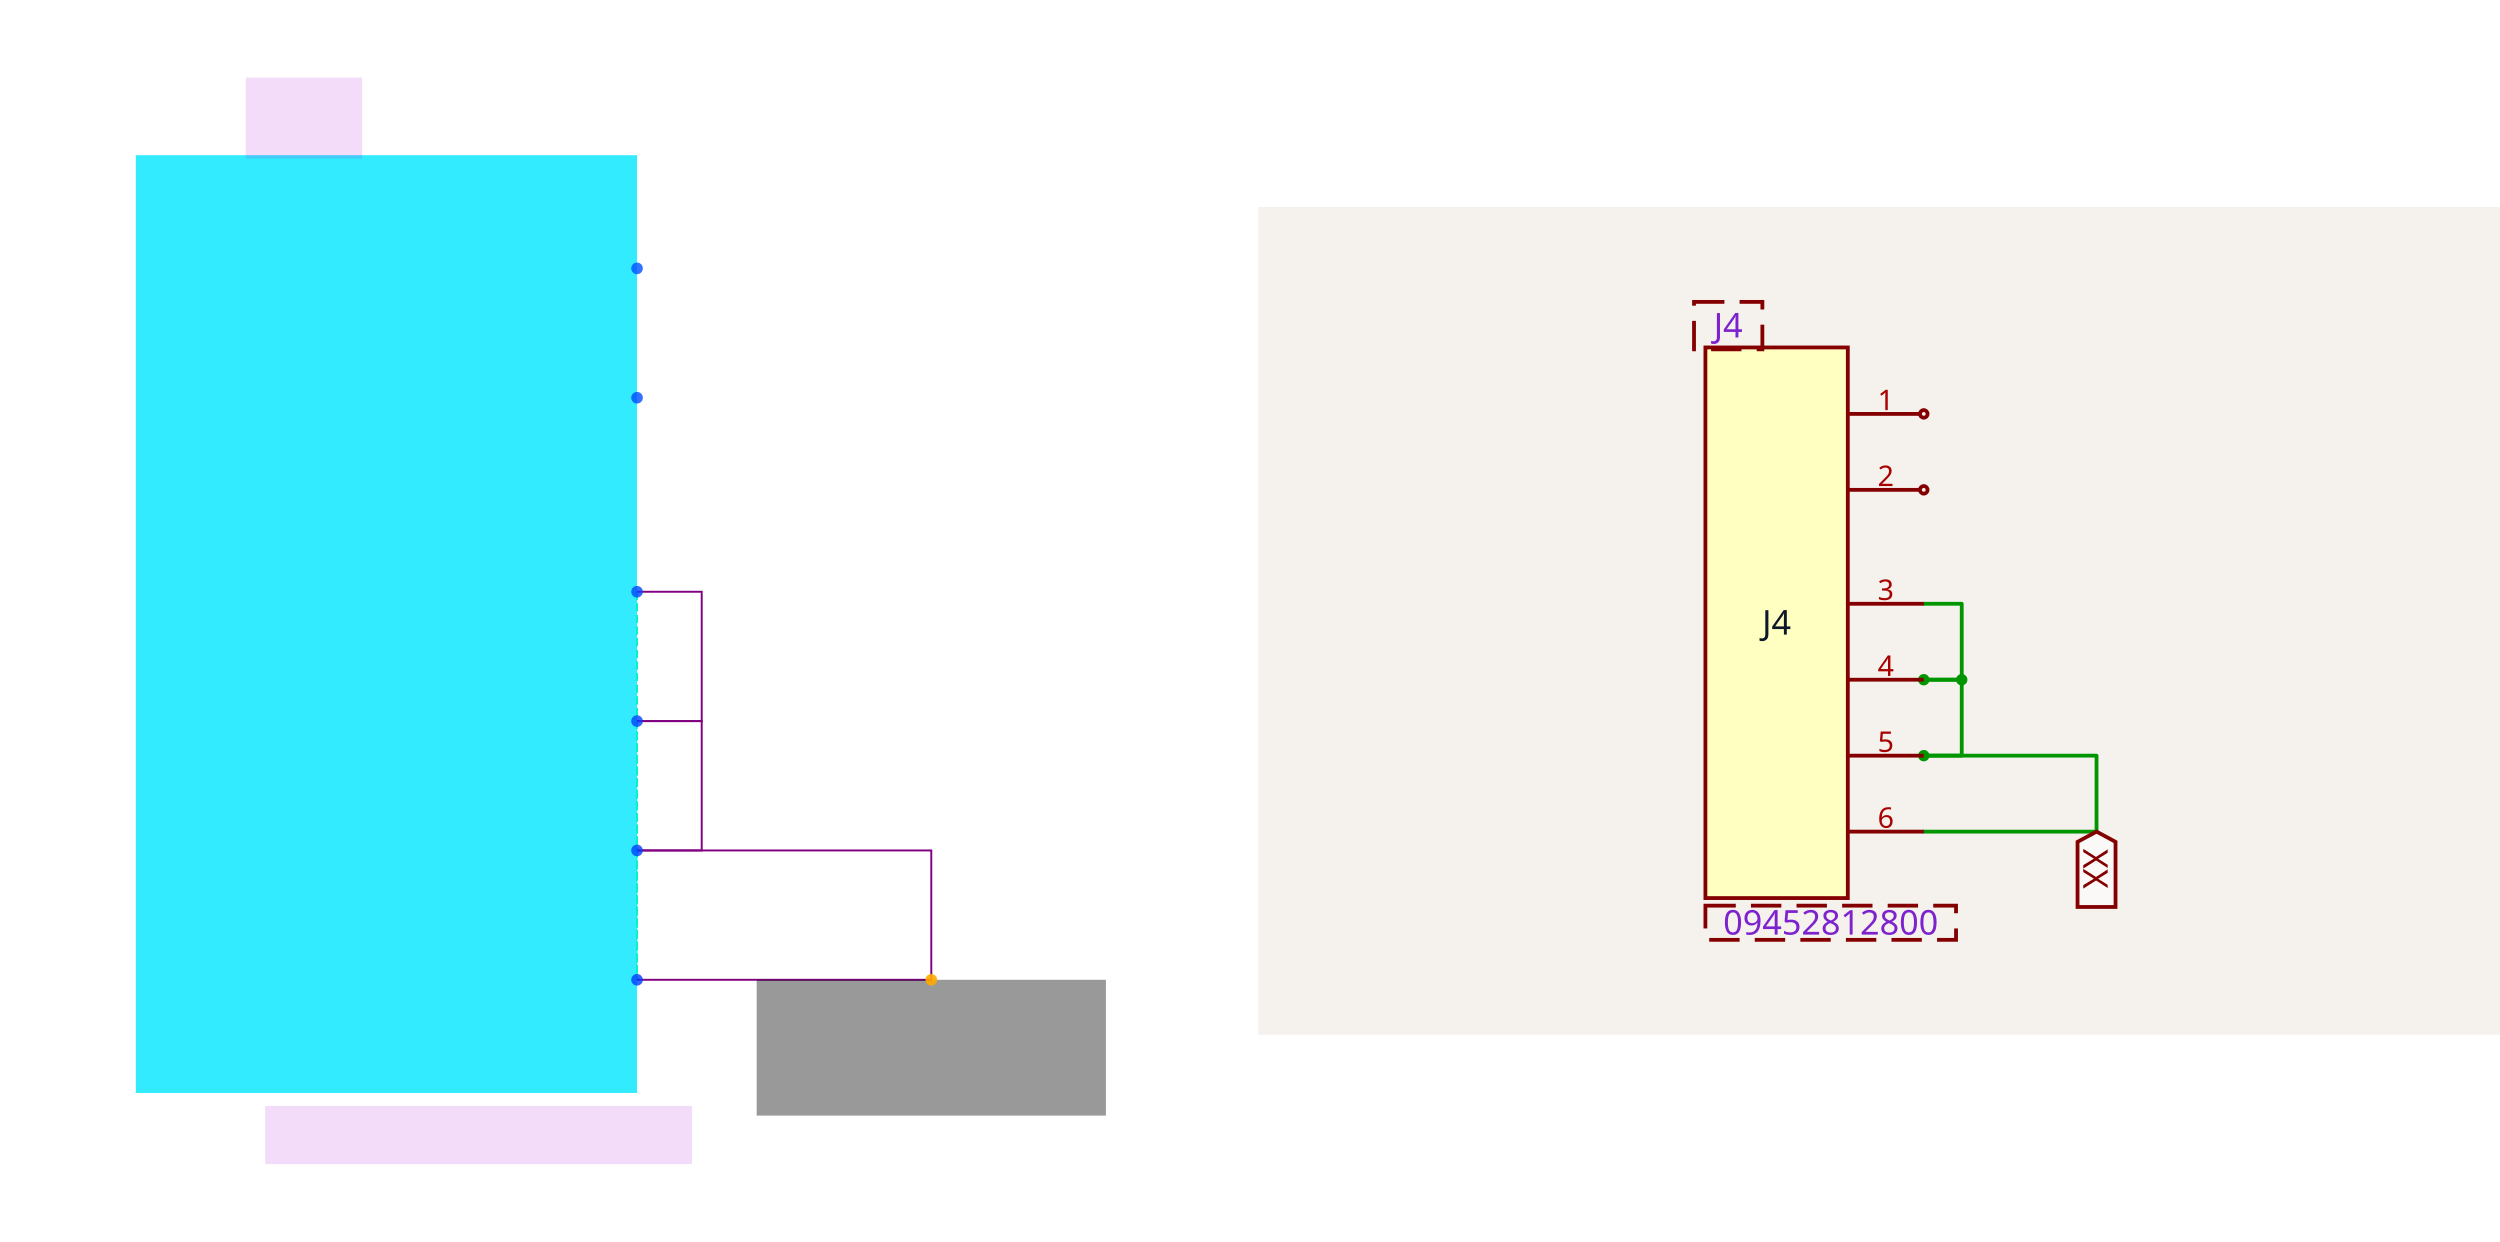
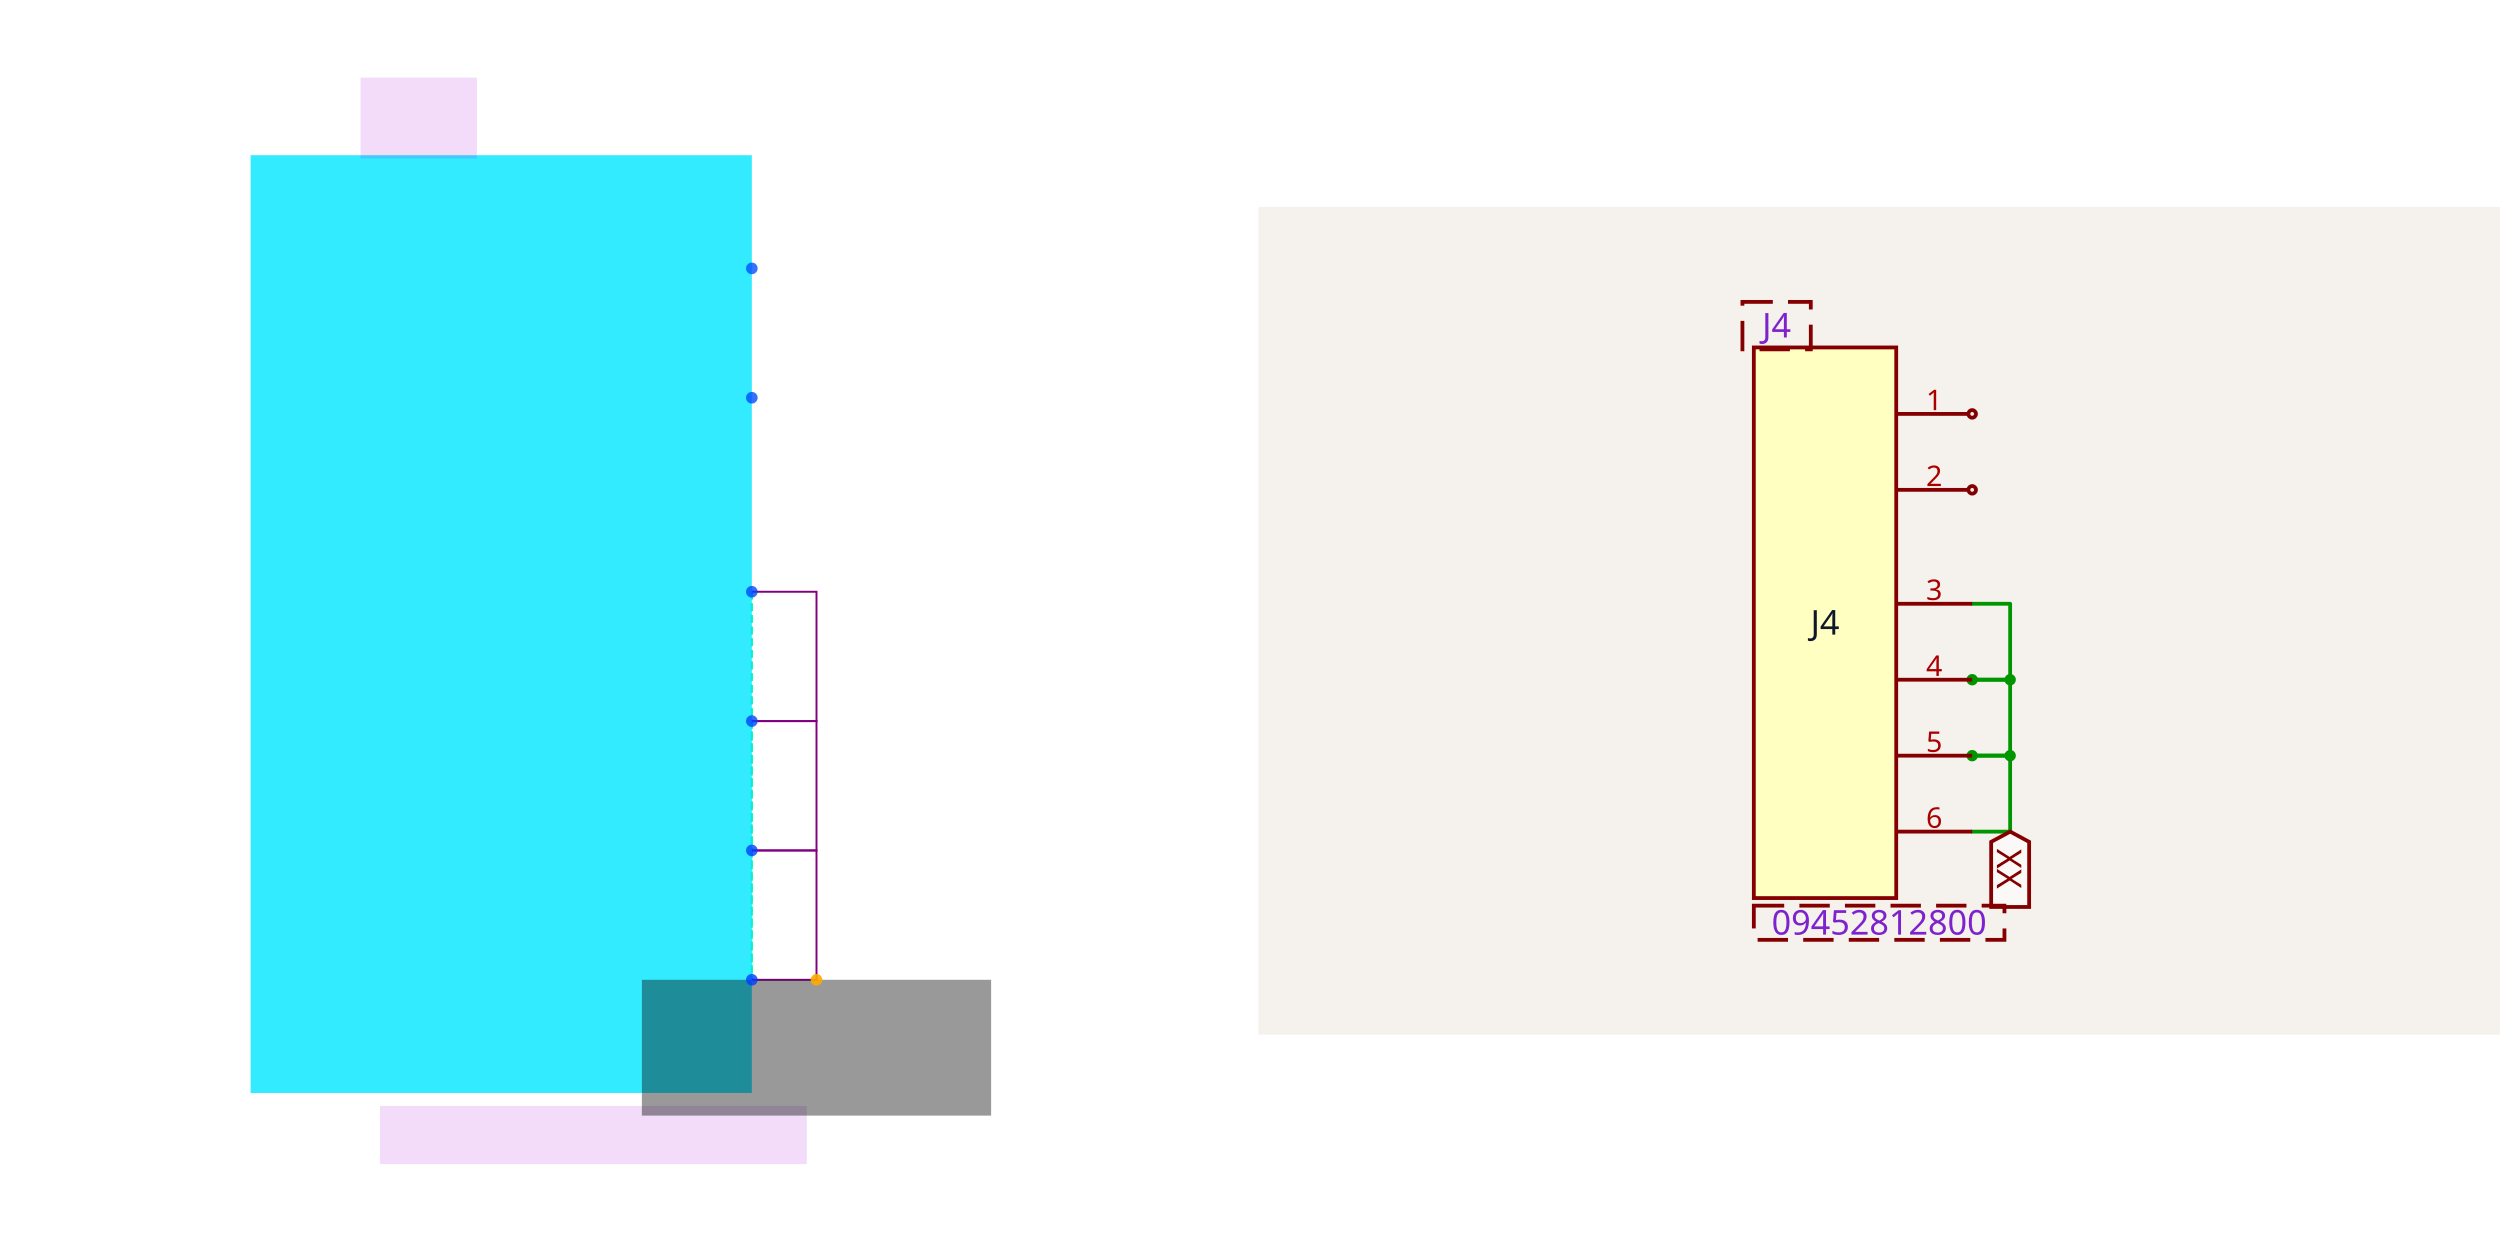
<svg xmlns="http://www.w3.org/2000/svg" width="2416" height="1200" viewBox="0 0 2416 1200" role="img" aria-label="Solver debug visualization on the left and Circuit JSON schematic on the right">
  <g transform="translate(0, 0) scale(1.875, 1.875) translate(0, 0)">
    <rect width="100%" height="100%" fill="white" />
    <g>
-       <polyline data-points="0.775,0.1 0.775,-0.3" data-type="line" data-label="" points="328.333,305 328.333,371.667" fill="none" stroke="hsl(158, 100%, 50%, 0.8)" stroke-width="1px" stroke-dasharray="4 2" />
+       <polyline data-points="0.775,0.1 0.775,-0.3" data-type="line" data-label="" points="387.5,305 387.5,371.667" fill="none" stroke="hsl(158, 100%, 50%, 0.8)" stroke-width="1px" stroke-dasharray="4 2" />
    </g>
    <g>
-       <polyline data-points="0.775,0.1 0.775,-0.7" data-type="line" data-label="" points="328.333,305 328.333,438.333" fill="none" stroke="hsl(158, 100%, 50%, 0.8)" stroke-width="1px" stroke-dasharray="4 2" />
+       <polyline data-points="0.775,0.1 0.775,-0.7" data-type="line" data-label="" points="387.5,305 387.5,438.333" fill="none" stroke="hsl(158, 100%, 50%, 0.8)" stroke-width="1px" stroke-dasharray="4 2" />
    </g>
    <g>
-       <polyline data-points="0.775,0.1 0.775,-1.1" data-type="line" data-label="" points="328.333,305 328.333,505" fill="none" stroke="hsl(158, 100%, 50%, 0.8)" stroke-width="1px" stroke-dasharray="4 2" />
+       <polyline data-points="0.775,0.1 0.775,-1.1" data-type="line" data-label="" points="387.5,305 387.5,505" fill="none" stroke="hsl(158, 100%, 50%, 0.8)" stroke-width="1px" stroke-dasharray="4 2" />
    </g>
    <g>
-       <polyline data-points="0.775,-0.3 0.775,-0.7" data-type="line" data-label="" points="328.333,371.667 328.333,438.333" fill="none" stroke="hsl(158, 100%, 50%, 0.8)" stroke-width="1px" stroke-dasharray="4 2" />
+       <polyline data-points="0.775,-0.3 0.775,-0.7" data-type="line" data-label="" points="387.5,371.667 387.5,438.333" fill="none" stroke="hsl(158, 100%, 50%, 0.8)" stroke-width="1px" stroke-dasharray="4 2" />
    </g>
    <g>
-       <polyline data-points="0.775,-0.3 0.775,-1.1" data-type="line" data-label="" points="328.333,371.667 328.333,505" fill="none" stroke="hsl(158, 100%, 50%, 0.8)" stroke-width="1px" stroke-dasharray="4 2" />
+       <polyline data-points="0.775,-0.3 0.775,-1.1" data-type="line" data-label="" points="387.5,371.667 387.5,505" fill="none" stroke="hsl(158, 100%, 50%, 0.8)" stroke-width="1px" stroke-dasharray="4 2" />
    </g>
    <g>
-       <polyline data-points="0.775,-0.7 0.775,-1.1" data-type="line" data-label="" points="328.333,438.333 328.333,505" fill="none" stroke="hsl(158, 100%, 50%, 0.8)" stroke-width="1px" stroke-dasharray="4 2" />
+       <polyline data-points="0.775,-0.7 0.775,-1.1" data-type="line" data-label="" points="387.5,438.333 387.5,505" fill="none" stroke="hsl(158, 100%, 50%, 0.8)" stroke-width="1px" stroke-dasharray="4 2" />
    </g>
    <g>
-       <polyline data-points="0.775,-0.3 0.9750000000000001,-0.3 0.9750000000000001,0.1 0.775,0.1" data-type="line" data-label="" points="328.333,371.667 361.667,371.667 361.667,305 328.333,305" fill="none" stroke="purple" stroke-width="1px" />
+       <polyline data-points="0.775,-0.3 0.9750000000000001,-0.3 0.9750000000000001,0.1 0.775,0.1" data-type="line" data-label="" points="387.5,371.667 420.833,371.667 420.833,305 387.5,305" fill="none" stroke="purple" stroke-width="1px" />
    </g>
    <g>
-       <polyline data-points="0.775,-0.7 0.9750000000000001,-0.7 0.9750000000000001,-0.3 0.775,-0.3" data-type="line" data-label="" points="328.333,438.333 361.667,438.333 361.667,371.667 328.333,371.667" fill="none" stroke="purple" stroke-width="1px" />
+       <polyline data-points="0.775,-0.7 0.9750000000000001,-0.7 0.9750000000000001,-0.3 0.775,-0.3" data-type="line" data-label="" points="387.5,438.333 420.833,438.333 420.833,371.667 387.5,371.667" fill="none" stroke="purple" stroke-width="1px" />
    </g>
    <g>
-       <polyline data-points="0.775,-1.1 1.685,-1.1 1.685,-0.7 0.775,-0.7" data-type="line" data-label="" points="328.333,505 480,505 480,438.333 328.333,438.333" fill="none" stroke="purple" stroke-width="1px" />
+       <polyline data-points="0.775,-1.1 0.9750000000000001,-1.1 0.9750000000000001,-0.7 0.775,-0.7" data-type="line" data-label="" points="387.5,505 420.833,505 420.833,438.333 387.5,438.333" fill="none" stroke="purple" stroke-width="1px" />
    </g>
    <g>
-       <rect data-type="rect" data-label="J4" data-x="0" data-y="0" x="70" y="80" width="258.333" height="483.333" fill="hsl(186, 100%, 50%, 0.8)" stroke="black" stroke-width="0.006" />
+       <rect data-type="rect" data-label="J4" data-x="0" data-y="0" x="129.167" y="80" width="258.333" height="483.333" fill="hsl(186, 100%, 50%, 0.8)" stroke="black" stroke-width="0.006" />
    </g>
    <g>
-       <rect data-type="rect" data-label="09452812800" data-x="0.285" data-y="-1.58" x="136.667" y="570" width="220" height="30" fill="rgba(160, 0, 220, 0.14)" stroke="black" stroke-width="0.006" />
+       <rect data-type="rect" data-label="09452812800" data-x="0.285" data-y="-1.58" x="195.833" y="570" width="220" height="30" fill="rgba(160, 0, 220, 0.14)" stroke="black" stroke-width="0.006" />
    </g>
    <g>
-       <rect data-type="rect" data-label="J4" data-x="-0.255" data-y="1.565" x="126.667" y="40" width="60" height="41.667" fill="rgba(160, 0, 220, 0.14)" stroke="black" stroke-width="0.006" />
+       <rect data-type="rect" data-label="J4" data-x="-0.255" data-y="1.565" x="185.833" y="40" width="60" height="41.667" fill="rgba(160, 0, 220, 0.14)" stroke="black" stroke-width="0.006" />
    </g>
    <g>
-       <rect data-type="rect" data-label="netId: NET_AGND globalConnNetId: connectivity_net0" data-x="1.685" data-y="-1.31" x="390" y="505" width="180" height="70" fill="#00000066" stroke="#000000" stroke-width="0.006" />
+       <rect data-type="rect" data-label="netId: NET_AGND globalConnNetId: connectivity_net0" data-x="0.9750000000000001" data-y="-1.31" x="330.833" y="505" width="180" height="70" fill="#00000066" stroke="#000000" stroke-width="0.006" />
    </g>
    <g>
-       <circle data-type="point" data-label="J4.1 x+" data-x="0.775" data-y="1.1" cx="328.333" cy="138.333" r="3" fill="hsl(221, 100%, 50%, 0.8)" />
+       <circle data-type="point" data-label="J4.1 x+" data-x="0.775" data-y="1.1" cx="387.5" cy="138.333" r="3" fill="hsl(221, 100%, 50%, 0.8)" />
    </g>
    <g>
-       <circle data-type="point" data-label="J4.2 x+" data-x="0.775" data-y="0.7" cx="328.333" cy="205" r="3" fill="hsl(222, 100%, 50%, 0.8)" />
+       <circle data-type="point" data-label="J4.2 x+" data-x="0.775" data-y="0.7" cx="387.5" cy="205" r="3" fill="hsl(222, 100%, 50%, 0.8)" />
    </g>
    <g>
-       <circle data-type="point" data-label="J4.3 x+" data-x="0.775" data-y="0.1" cx="328.333" cy="305" r="3" fill="hsl(223, 100%, 50%, 0.8)" />
+       <circle data-type="point" data-label="J4.3 x+" data-x="0.775" data-y="0.1" cx="387.5" cy="305" r="3" fill="hsl(223, 100%, 50%, 0.8)" />
    </g>
    <g>
-       <circle data-type="point" data-label="J4.4 x+" data-x="0.775" data-y="-0.3" cx="328.333" cy="371.667" r="3" fill="hsl(224, 100%, 50%, 0.8)" />
+       <circle data-type="point" data-label="J4.4 x+" data-x="0.775" data-y="-0.3" cx="387.5" cy="371.667" r="3" fill="hsl(224, 100%, 50%, 0.8)" />
    </g>
    <g>
-       <circle data-type="point" data-label="J4.5 x+" data-x="0.775" data-y="-0.7" cx="328.333" cy="438.333" r="3" fill="hsl(225, 100%, 50%, 0.8)" />
+       <circle data-type="point" data-label="J4.5 x+" data-x="0.775" data-y="-0.7" cx="387.5" cy="438.333" r="3" fill="hsl(225, 100%, 50%, 0.8)" />
    </g>
    <g>
-       <circle data-type="point" data-label="J4.6 x+" data-x="0.775" data-y="-1.1" cx="328.333" cy="505" r="3" fill="hsl(226, 100%, 50%, 0.8)" />
+       <circle data-type="point" data-label="J4.6 x+" data-x="0.775" data-y="-1.1" cx="387.5" cy="505" r="3" fill="hsl(226, 100%, 50%, 0.8)" />
    </g>
    <g>
-       <circle data-type="point" data-label="anchorPoint orientation: y-" data-x="1.685" data-y="-1.1" cx="480" cy="505" r="3" fill="hsl(40, 100%, 50%, 0.9)" />
+       <circle data-type="point" data-label="anchorPoint orientation: y-" data-x="0.9750000000000001" data-y="-1.1" cx="420.833" cy="505" r="3" fill="hsl(40, 100%, 50%, 0.9)" />
    </g>
    <g id="crosshair" style="display: none">
      <line id="crosshair-h" y1="0" y2="640" stroke="#666" stroke-width="0.5" />
      <line id="crosshair-v" x1="0" x2="640" stroke="#666" stroke-width="0.5" />
      <text id="coordinates" font-family="monospace" font-size="12" fill="#666" />
    </g>
  </g>
  <g transform="translate(1216, 200)">
    <style>
              .boundary { fill: rgb(245, 241, 237); }
              .schematic-boundary { fill: none; stroke: #fff; }
              .component { fill: none; stroke: rgb(132, 0, 0); }
              .chip { fill: rgb(255, 255, 194); stroke: rgb(132, 0, 0); }
              .component-pin { fill: none; stroke: rgb(132, 0, 0); }
              .text { font-family: sans-serif; fill: rgb(0, 150, 0); }
              .pin-number { fill: rgb(169, 0, 0); }
              .port-label { fill: rgb(0, 100, 100); }
              .component-name { fill: rgb(0, 100, 100); }

            </style>
    <rect class="boundary" x="0" y="0" width="1200" height="800" />
    <g class="trace sch-trace" data-layer="base" data-circuit-json-type="schematic_trace" data-schematic-trace-id="schematic_trace_0__stack1">
-       <path d="M 643.119 456.881 L 679.817 456.881 L 679.817 383.486 L 643.119 383.486" class="trace-invisible-hover-outline sch-trace-hitbox" stroke="rgb(0, 150, 0)" fill="none" stroke-width="29.358px" stroke-linecap="round" opacity="0" stroke-linejoin="round" />
-       <path class="sch-trace-path" d="M 643.119 456.881 L 679.817 456.881 L 679.817 383.486 L 643.119 383.486" stroke="rgb(0, 150, 0)" fill="none" stroke-width="3.67px" stroke-linecap="round" stroke-linejoin="round" />
+       <path d="M 689.908 456.881 L 726.606 456.881 L 726.606 383.486 L 689.908 383.486" class="trace-invisible-hover-outline sch-trace-hitbox" stroke="rgb(0, 150, 0)" fill="none" stroke-width="29.358px" stroke-linecap="round" opacity="0" stroke-linejoin="round" />
+       <path class="sch-trace-path" d="M 689.908 456.881 L 726.606 456.881 L 726.606 383.486 L 689.908 383.486" stroke="rgb(0, 150, 0)" fill="none" stroke-width="3.67px" stroke-linecap="round" stroke-linejoin="round" />
    </g>
    <g class="trace sch-trace" data-layer="base" data-circuit-json-type="schematic_trace" data-schematic-trace-id="schematic_trace_1__stack1">
-       <path d="M 643.119 530.275 L 679.817 530.275 L 679.817 456.881 L 643.119 456.881" class="trace-invisible-hover-outline sch-trace-hitbox" stroke="rgb(0, 150, 0)" fill="none" stroke-width="29.358px" stroke-linecap="round" opacity="0" stroke-linejoin="round" />
-       <path class="sch-trace-path" d="M 643.119 530.275 L 679.817 530.275 L 679.817 456.881 L 643.119 456.881" stroke="rgb(0, 150, 0)" fill="none" stroke-width="3.67px" stroke-linecap="round" stroke-linejoin="round" />
+       <path d="M 689.908 530.275 L 726.606 530.275 L 726.606 456.881 L 689.908 456.881" class="trace-invisible-hover-outline sch-trace-hitbox" stroke="rgb(0, 150, 0)" fill="none" stroke-width="29.358px" stroke-linecap="round" opacity="0" stroke-linejoin="round" />
+       <path class="sch-trace-path" d="M 689.908 530.275 L 726.606 530.275 L 726.606 456.881 L 689.908 456.881" stroke="rgb(0, 150, 0)" fill="none" stroke-width="3.67px" stroke-linecap="round" stroke-linejoin="round" />
    </g>
    <g class="trace sch-trace" data-layer="base" data-circuit-json-type="schematic_trace" data-schematic-trace-id="schematic_trace_2__stack1">
-       <path d="M 643.119 603.67 L 810.092 603.67 L 810.092 530.275 L 643.119 530.275" class="trace-invisible-hover-outline sch-trace-hitbox" stroke="rgb(0, 150, 0)" fill="none" stroke-width="29.358px" stroke-linecap="round" opacity="0" stroke-linejoin="round" />
-       <path class="sch-trace-path" d="M 643.119 603.67 L 810.092 603.67 L 810.092 530.275 L 643.119 530.275" stroke="rgb(0, 150, 0)" fill="none" stroke-width="3.67px" stroke-linecap="round" stroke-linejoin="round" />
+       <path d="M 689.908 603.67 L 726.606 603.67 L 726.606 530.275 L 689.908 530.275" class="trace-invisible-hover-outline sch-trace-hitbox" stroke="rgb(0, 150, 0)" fill="none" stroke-width="29.358px" stroke-linecap="round" opacity="0" stroke-linejoin="round" />
+       <path class="sch-trace-path" d="M 689.908 603.67 L 726.606 603.67 L 726.606 530.275 L 689.908 530.275" stroke="rgb(0, 150, 0)" fill="none" stroke-width="3.67px" stroke-linecap="round" stroke-linejoin="round" />
    </g>
    <g class="trace-overlays sch-trace-overlays" data-layer="overlay" data-circuit-json-type="schematic_trace" data-schematic-trace-id="schematic_trace_0__stack1">
-       <circle cx="643.119" cy="456.881" r="5.505" class="trace-junction sch-trace-junction" fill="rgb(0, 150, 0)" />
-       <circle cx="679.817" cy="456.881" r="5.505" class="trace-junction sch-trace-junction" fill="rgb(0, 150, 0)" />
+       <circle cx="689.908" cy="456.881" r="5.505" class="trace-junction sch-trace-junction" fill="rgb(0, 150, 0)" />
+       <circle cx="726.606" cy="456.881" r="5.505" class="trace-junction sch-trace-junction" fill="rgb(0, 150, 0)" />
    </g>
    <g class="trace-overlays sch-trace-overlays" data-layer="overlay" data-circuit-json-type="schematic_trace" data-schematic-trace-id="schematic_trace_1__stack1">
-       <circle cx="643.119" cy="530.275" r="5.505" class="trace-junction sch-trace-junction" fill="rgb(0, 150, 0)" />
+       <circle cx="689.908" cy="530.275" r="5.505" class="trace-junction sch-trace-junction" fill="rgb(0, 150, 0)" />
+       <circle cx="726.606" cy="530.275" r="5.505" class="trace-junction sch-trace-junction" fill="rgb(0, 150, 0)" />
    </g>
    <g class="trace-overlays sch-trace-overlays" data-layer="overlay" data-circuit-json-type="schematic_trace" data-schematic-trace-id="schematic_trace_2__stack1" />
    <g class="sch-component" data-circuit-json-type="schematic_component" data-schematic-component-id="schematic_component_0__stack1">
-       <rect class="component chip sch-component-body" x="432.11" y="135.78" width="137.615" height="532.11" stroke-width="3.67px" fill="rgb(255, 255, 194)" stroke="rgb(132, 0, 0)" />
-       <rect class="component-overlay sch-component-overlay" x="432.11" y="135.78" width="137.615" height="532.11" fill="transparent" />
-       <text class="sch-text" x="500.917" y="401.835" fill="#0f172a" text-anchor="middle" dominant-baseline="middle" font-family="sans-serif" font-size="33.028px" transform="rotate(0, 500.9174, 401.8349)">J4</text>
-       <line class="component-pin sch-component-pin sch-port-line" x1="569.725" y1="200" x2="639.45" y2="200" stroke-width="3.67px" />
+       <rect class="component chip sch-component-body" x="478.899" y="135.78" width="137.615" height="532.11" stroke-width="3.67px" fill="rgb(255, 255, 194)" stroke="rgb(132, 0, 0)" />
+       <rect class="component-overlay sch-component-overlay" x="478.899" y="135.78" width="137.615" height="532.11" fill="transparent" />
+       <text class="sch-text" x="547.706" y="401.835" fill="#0f172a" text-anchor="middle" dominant-baseline="middle" font-family="sans-serif" font-size="33.028px" transform="rotate(0, 547.7064, 401.8349)">J4</text>
+       <line class="component-pin sch-component-pin sch-port-line" x1="616.514" y1="200" x2="686.239" y2="200" stroke-width="3.67px" />
      <g class="sch-port" data-schematic-port-id="source_port_0_0__stack1">
-         <circle class="component-pin sch-component-pin sch-port-terminal" cx="643.119" cy="200" r="3.67" stroke-width="3.67px" />
-         <rect x="639.45" y="196.33" width="7.339" height="7.339" opacity="0" />
+         <circle class="component-pin sch-component-pin sch-port-terminal" cx="689.908" cy="200" r="3.67" stroke-width="3.67px" />
+         <rect x="686.239" y="196.33" width="7.339" height="7.339" opacity="0" />
      </g>
-       <text class="pin-number sch-pin-number" x="606.422" y="196.33" style="font-family: sans-serif;" fill="rgb(169, 0, 0)" text-anchor="middle" dominant-baseline="auto" font-size="27.523px" transform="">1</text>
-       <line class="component-pin sch-component-pin sch-port-line" x1="569.725" y1="273.394" x2="639.45" y2="273.394" stroke-width="3.67px" />
+       <text class="pin-number sch-pin-number" x="653.211" y="196.33" style="font-family: sans-serif;" fill="rgb(169, 0, 0)" text-anchor="middle" dominant-baseline="auto" font-size="27.523px" transform="">1</text>
+       <line class="component-pin sch-component-pin sch-port-line" x1="616.514" y1="273.394" x2="686.239" y2="273.394" stroke-width="3.67px" />
      <g class="sch-port" data-schematic-port-id="source_port_0_1__stack1">
-         <circle class="component-pin sch-component-pin sch-port-terminal" cx="643.119" cy="273.394" r="3.67" stroke-width="3.67px" />
-         <rect x="639.45" y="269.725" width="7.339" height="7.339" opacity="0" />
+         <circle class="component-pin sch-component-pin sch-port-terminal" cx="689.908" cy="273.394" r="3.67" stroke-width="3.67px" />
+         <rect x="686.239" y="269.725" width="7.339" height="7.339" opacity="0" />
      </g>
-       <text class="pin-number sch-pin-number" x="606.422" y="269.725" style="font-family: sans-serif;" fill="rgb(169, 0, 0)" text-anchor="middle" dominant-baseline="auto" font-size="27.523px" transform="">2</text>
-       <line class="component-pin sch-component-pin sch-port-line" x1="569.725" y1="383.486" x2="643.119" y2="383.486" stroke-width="3.67px" />
+       <text class="pin-number sch-pin-number" x="653.211" y="269.725" style="font-family: sans-serif;" fill="rgb(169, 0, 0)" text-anchor="middle" dominant-baseline="auto" font-size="27.523px" transform="">2</text>
+       <line class="component-pin sch-component-pin sch-port-line" x1="616.514" y1="383.486" x2="689.908" y2="383.486" stroke-width="3.67px" />
      <g class="sch-port" data-schematic-port-id="source_port_0_2__stack1">
-         <rect x="639.45" y="379.817" width="7.339" height="7.339" opacity="0" />
+         <rect x="686.239" y="379.817" width="7.339" height="7.339" opacity="0" />
      </g>
-       <text class="pin-number sch-pin-number" x="606.422" y="379.817" style="font-family: sans-serif;" fill="rgb(169, 0, 0)" text-anchor="middle" dominant-baseline="auto" font-size="27.523px" transform="">3</text>
-       <line class="component-pin sch-component-pin sch-port-line" x1="569.725" y1="456.881" x2="643.119" y2="456.881" stroke-width="3.67px" />
+       <text class="pin-number sch-pin-number" x="653.211" y="379.817" style="font-family: sans-serif;" fill="rgb(169, 0, 0)" text-anchor="middle" dominant-baseline="auto" font-size="27.523px" transform="">3</text>
+       <line class="component-pin sch-component-pin sch-port-line" x1="616.514" y1="456.881" x2="689.908" y2="456.881" stroke-width="3.67px" />
      <g class="sch-port" data-schematic-port-id="source_port_0_3__stack1">
-         <rect x="639.45" y="453.211" width="7.339" height="7.339" opacity="0" />
+         <rect x="686.239" y="453.211" width="7.339" height="7.339" opacity="0" />
      </g>
-       <text class="pin-number sch-pin-number" x="606.422" y="453.211" style="font-family: sans-serif;" fill="rgb(169, 0, 0)" text-anchor="middle" dominant-baseline="auto" font-size="27.523px" transform="">4</text>
-       <line class="component-pin sch-component-pin sch-port-line" x1="569.725" y1="530.275" x2="643.119" y2="530.275" stroke-width="3.67px" />
+       <text class="pin-number sch-pin-number" x="653.211" y="453.211" style="font-family: sans-serif;" fill="rgb(169, 0, 0)" text-anchor="middle" dominant-baseline="auto" font-size="27.523px" transform="">4</text>
+       <line class="component-pin sch-component-pin sch-port-line" x1="616.514" y1="530.275" x2="689.908" y2="530.275" stroke-width="3.67px" />
      <g class="sch-port" data-schematic-port-id="source_port_0_4__stack1">
-         <rect x="639.45" y="526.606" width="7.339" height="7.339" opacity="0" />
+         <rect x="686.239" y="526.606" width="7.339" height="7.339" opacity="0" />
      </g>
-       <text class="pin-number sch-pin-number" x="606.422" y="526.606" style="font-family: sans-serif;" fill="rgb(169, 0, 0)" text-anchor="middle" dominant-baseline="auto" font-size="27.523px" transform="">5</text>
-       <line class="component-pin sch-component-pin sch-port-line" x1="569.725" y1="603.67" x2="643.119" y2="603.67" stroke-width="3.67px" />
+       <text class="pin-number sch-pin-number" x="653.211" y="526.606" style="font-family: sans-serif;" fill="rgb(169, 0, 0)" text-anchor="middle" dominant-baseline="auto" font-size="27.523px" transform="">5</text>
+       <line class="component-pin sch-component-pin sch-port-line" x1="616.514" y1="603.67" x2="689.908" y2="603.67" stroke-width="3.67px" />
      <g class="sch-port" data-schematic-port-id="source_port_0_5__stack1">
-         <rect x="639.45" y="600" width="7.339" height="7.339" opacity="0" />
+         <rect x="686.239" y="600" width="7.339" height="7.339" opacity="0" />
      </g>
-       <text class="pin-number sch-pin-number" x="606.422" y="600" style="font-family: sans-serif;" fill="rgb(169, 0, 0)" text-anchor="middle" dominant-baseline="auto" font-size="27.523px" transform="">6</text>
+       <text class="pin-number sch-pin-number" x="653.211" y="600" style="font-family: sans-serif;" fill="rgb(169, 0, 0)" text-anchor="middle" dominant-baseline="auto" font-size="27.523px" transform="">6</text>
    </g>
    <g class="schematic-port-hover sch-port-hover" data-schematic-port-id="source_port_0_0__stack1">
-       <circle cx="643.119" cy="200" r="7.339" fill="red" opacity="0" />
+       <circle cx="689.908" cy="200" r="7.339" fill="red" opacity="0" />
    </g>
    <g class="schematic-port-hover sch-port-hover" data-schematic-port-id="source_port_0_1__stack1">
-       <circle cx="643.119" cy="273.394" r="7.339" fill="red" opacity="0" />
+       <circle cx="689.908" cy="273.394" r="7.339" fill="red" opacity="0" />
    </g>
    <g class="schematic-port-hover sch-port-hover" data-schematic-port-id="source_port_0_2__stack1">
-       <circle cx="643.119" cy="383.486" r="7.339" fill="red" opacity="0" />
+       <circle cx="689.908" cy="383.486" r="7.339" fill="red" opacity="0" />
    </g>
    <g class="schematic-port-hover sch-port-hover" data-schematic-port-id="source_port_0_3__stack1">
-       <circle cx="643.119" cy="456.881" r="7.339" fill="red" opacity="0" />
+       <circle cx="689.908" cy="456.881" r="7.339" fill="red" opacity="0" />
    </g>
    <g class="schematic-port-hover sch-port-hover" data-schematic-port-id="source_port_0_4__stack1">
-       <circle cx="643.119" cy="530.275" r="7.339" fill="red" opacity="0" />
+       <circle cx="689.908" cy="530.275" r="7.339" fill="red" opacity="0" />
    </g>
    <g class="schematic-port-hover sch-port-hover" data-schematic-port-id="source_port_0_5__stack1">
-       <circle cx="643.119" cy="603.67" r="7.339" fill="red" opacity="0" />
+       <circle cx="689.908" cy="603.67" r="7.339" fill="red" opacity="0" />
    </g>
-     <path class="net-label sch-net-label" data-circuit-json-type="schematic_net_label" data-schematic-net-label-id="schematic_net_label_0__stack1" d="     M 810.092,603.67     L 828.44,613.578     L 828.44,676.502     L 791.743,676.502     L 791.743,613.578     Z   " fill="rgba(255, 255, 255, 0.6)" stroke="rgb(132, 0, 0)" stroke-width="3.67px" />
-     <text class="net-label-text sch-net-label-text" data-circuit-json-type="schematic_net_label" data-schematic-net-label-id="schematic_net_label_0__stack1" x="810.092" y="620.183" fill="rgb(132, 0, 0)" text-anchor="start" dominant-baseline="central" font-family="sans-serif" font-variant-numeric="tabular-nums" font-size="33.028px" transform="rotate(90 810.0917 620.1835)">XX</text>
-     <text class="sch-text" x="553.211" y="691.743" fill="#7e22ce" text-anchor="middle" dominant-baseline="middle" font-family="sans-serif" font-size="33.028px" transform="rotate(0, 553.211, 691.7431)">09452812800</text>
-     <text class="sch-text" x="454.128" y="114.679" fill="#7e22ce" text-anchor="middle" dominant-baseline="middle" font-family="sans-serif" font-size="33.028px" transform="rotate(0, 454.1284, 114.6789)">J4</text>
-     <rect class="schematic-box sch-box" x="432.11" y="675.229" width="242.202" height="33.028" stroke-width="3.67px" stroke="rgb(132, 0, 0)" fill="transparent" stroke-dasharray="29.358 14.679" />
-     <rect class="schematic-box sch-box" x="421.101" y="91.743" width="66.055" height="45.872" stroke-width="3.67px" stroke="rgb(132, 0, 0)" fill="transparent" stroke-dasharray="29.358 14.679" />
+     <path class="net-label sch-net-label" data-circuit-json-type="schematic_net_label" data-schematic-net-label-id="schematic_net_label_0__stack1" d="     M 726.606,603.67     L 744.954,613.578     L 744.954,676.502     L 708.257,676.502     L 708.257,613.578     Z   " fill="rgba(255, 255, 255, 0.6)" stroke="rgb(132, 0, 0)" stroke-width="3.67px" />
+     <text class="net-label-text sch-net-label-text" data-circuit-json-type="schematic_net_label" data-schematic-net-label-id="schematic_net_label_0__stack1" x="726.606" y="620.183" fill="rgb(132, 0, 0)" text-anchor="start" dominant-baseline="central" font-family="sans-serif" font-variant-numeric="tabular-nums" font-size="33.028px" transform="rotate(90 726.6055 620.1835)">XX</text>
+     <text class="sch-text" x="600" y="691.743" fill="#7e22ce" text-anchor="middle" dominant-baseline="middle" font-family="sans-serif" font-size="33.028px" transform="rotate(0, 600, 691.7431)">09452812800</text>
+     <text class="sch-text" x="500.917" y="114.679" fill="#7e22ce" text-anchor="middle" dominant-baseline="middle" font-family="sans-serif" font-size="33.028px" transform="rotate(0, 500.9174, 114.6789)">J4</text>
+     <rect class="schematic-box sch-box" x="478.899" y="675.229" width="242.202" height="33.028" stroke-width="3.67px" stroke="rgb(132, 0, 0)" fill="transparent" stroke-dasharray="29.358 14.679" />
+     <rect class="schematic-box sch-box" x="467.89" y="91.743" width="66.055" height="45.872" stroke-width="3.67px" stroke="rgb(132, 0, 0)" fill="transparent" stroke-dasharray="29.358 14.679" />
  </g>
</svg>
